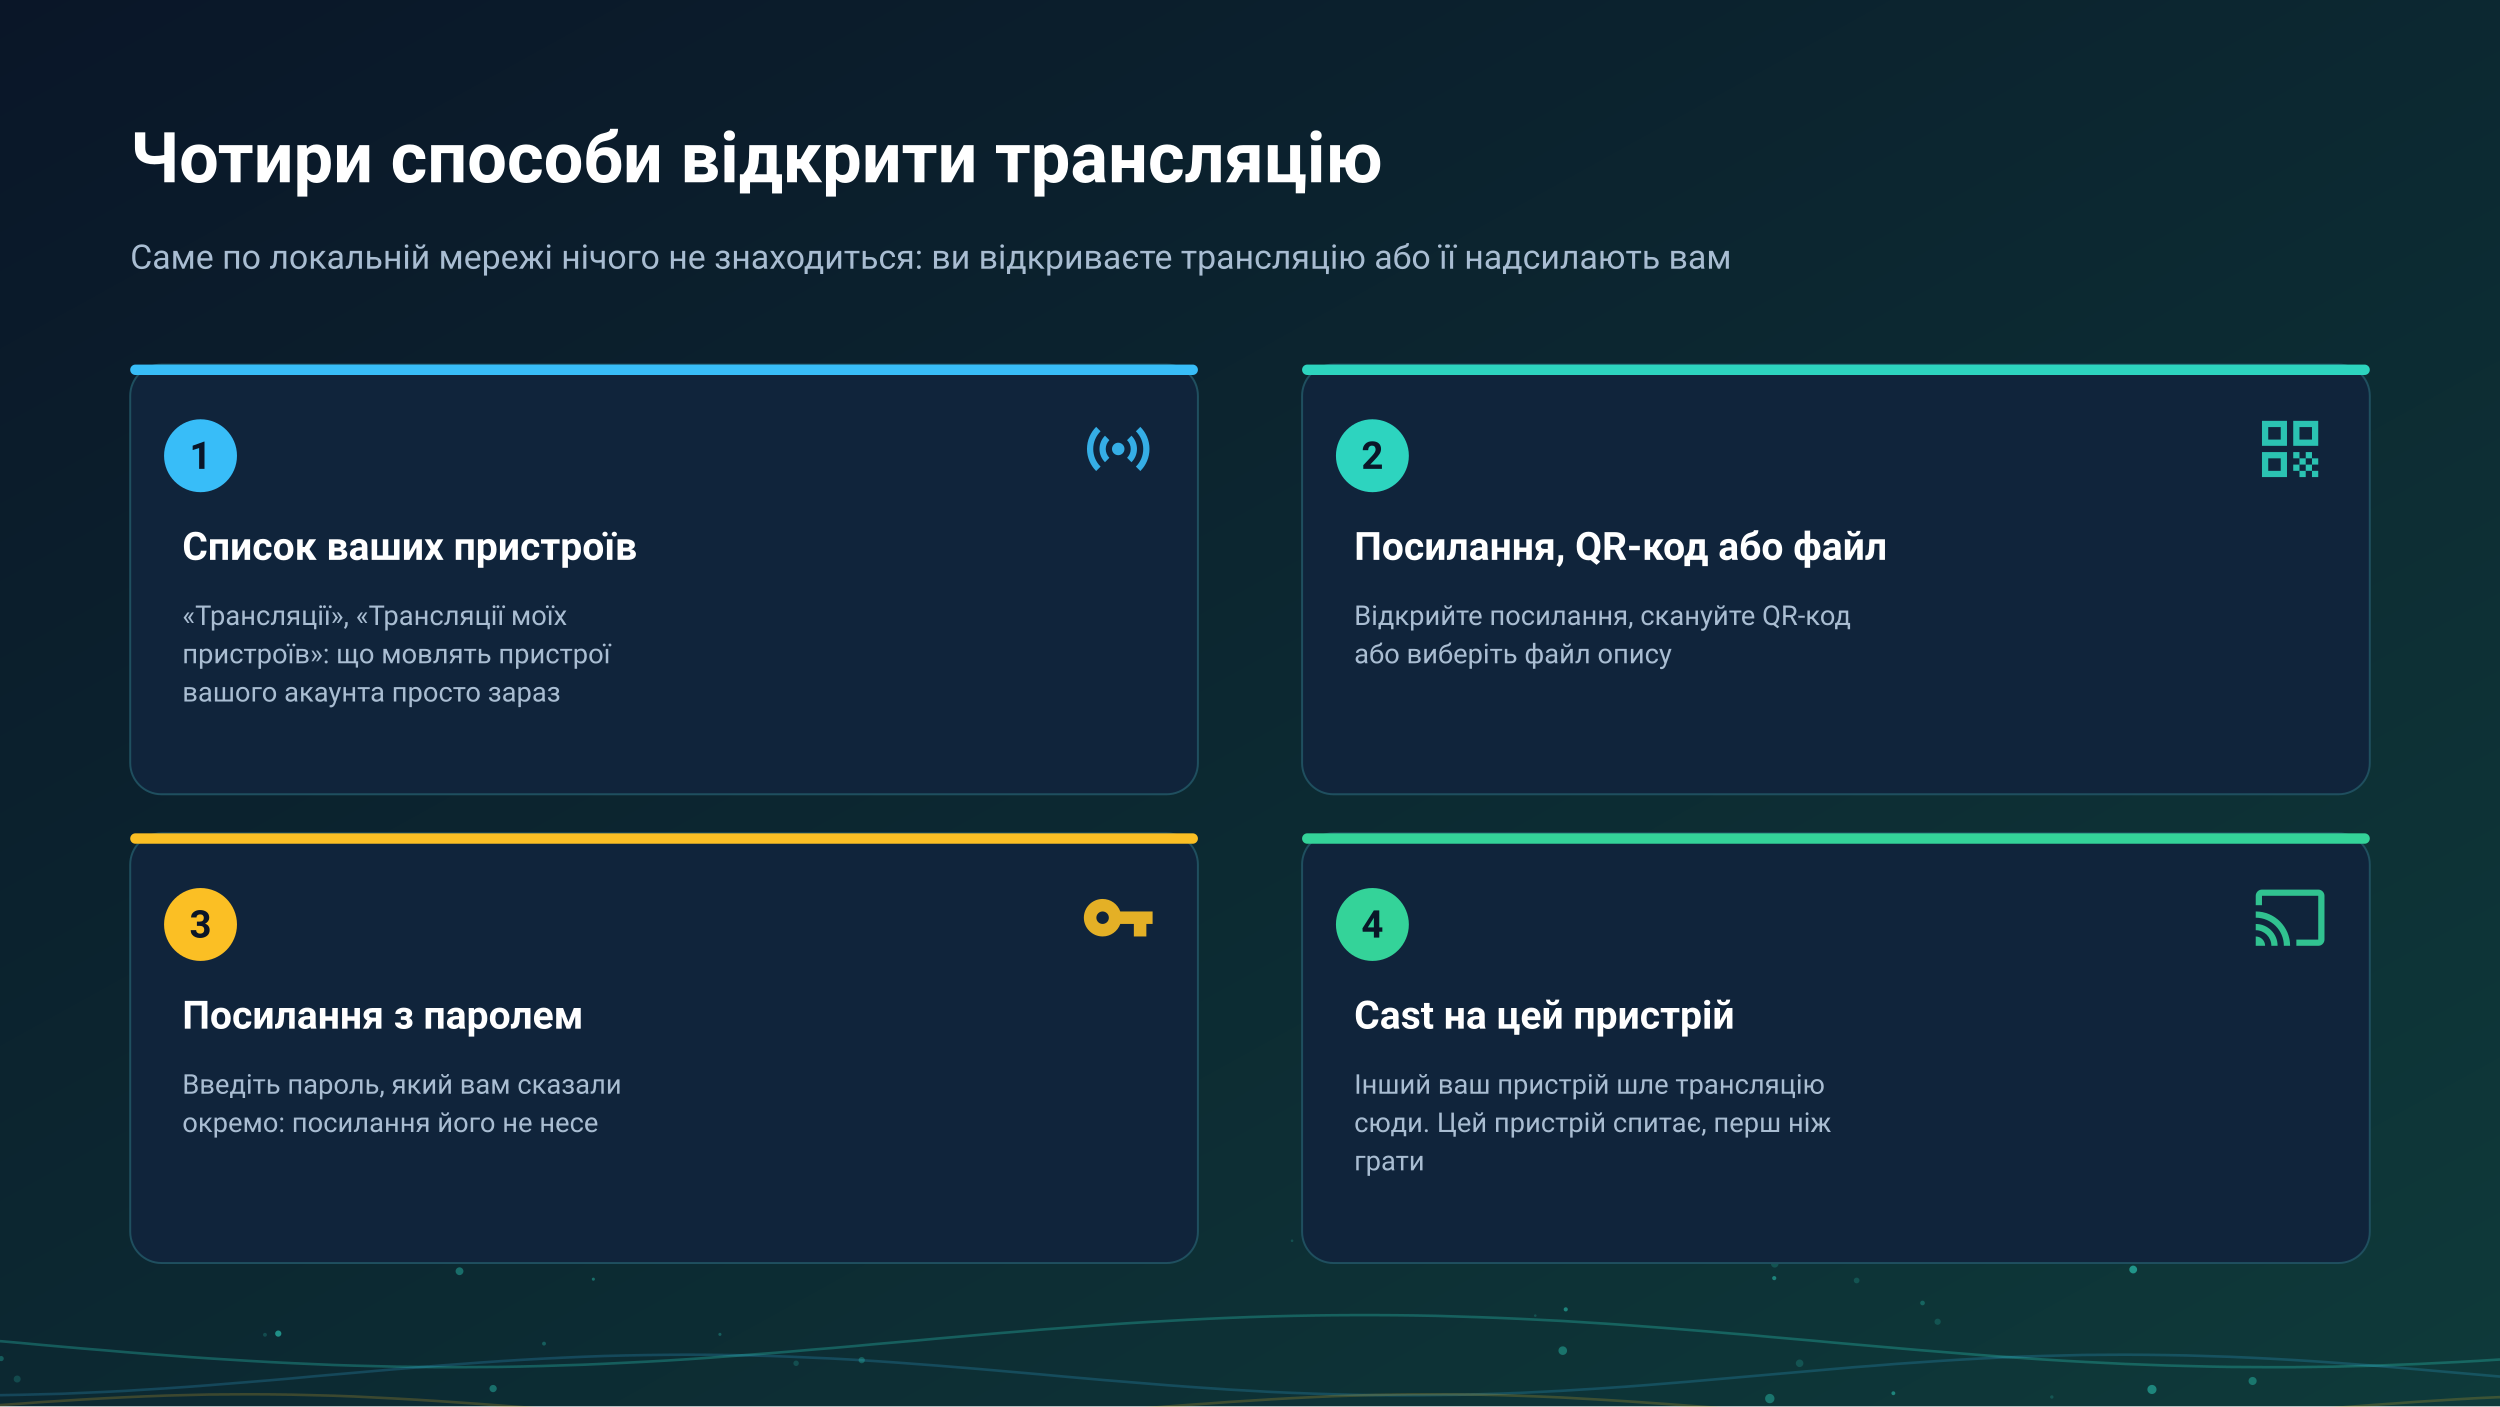
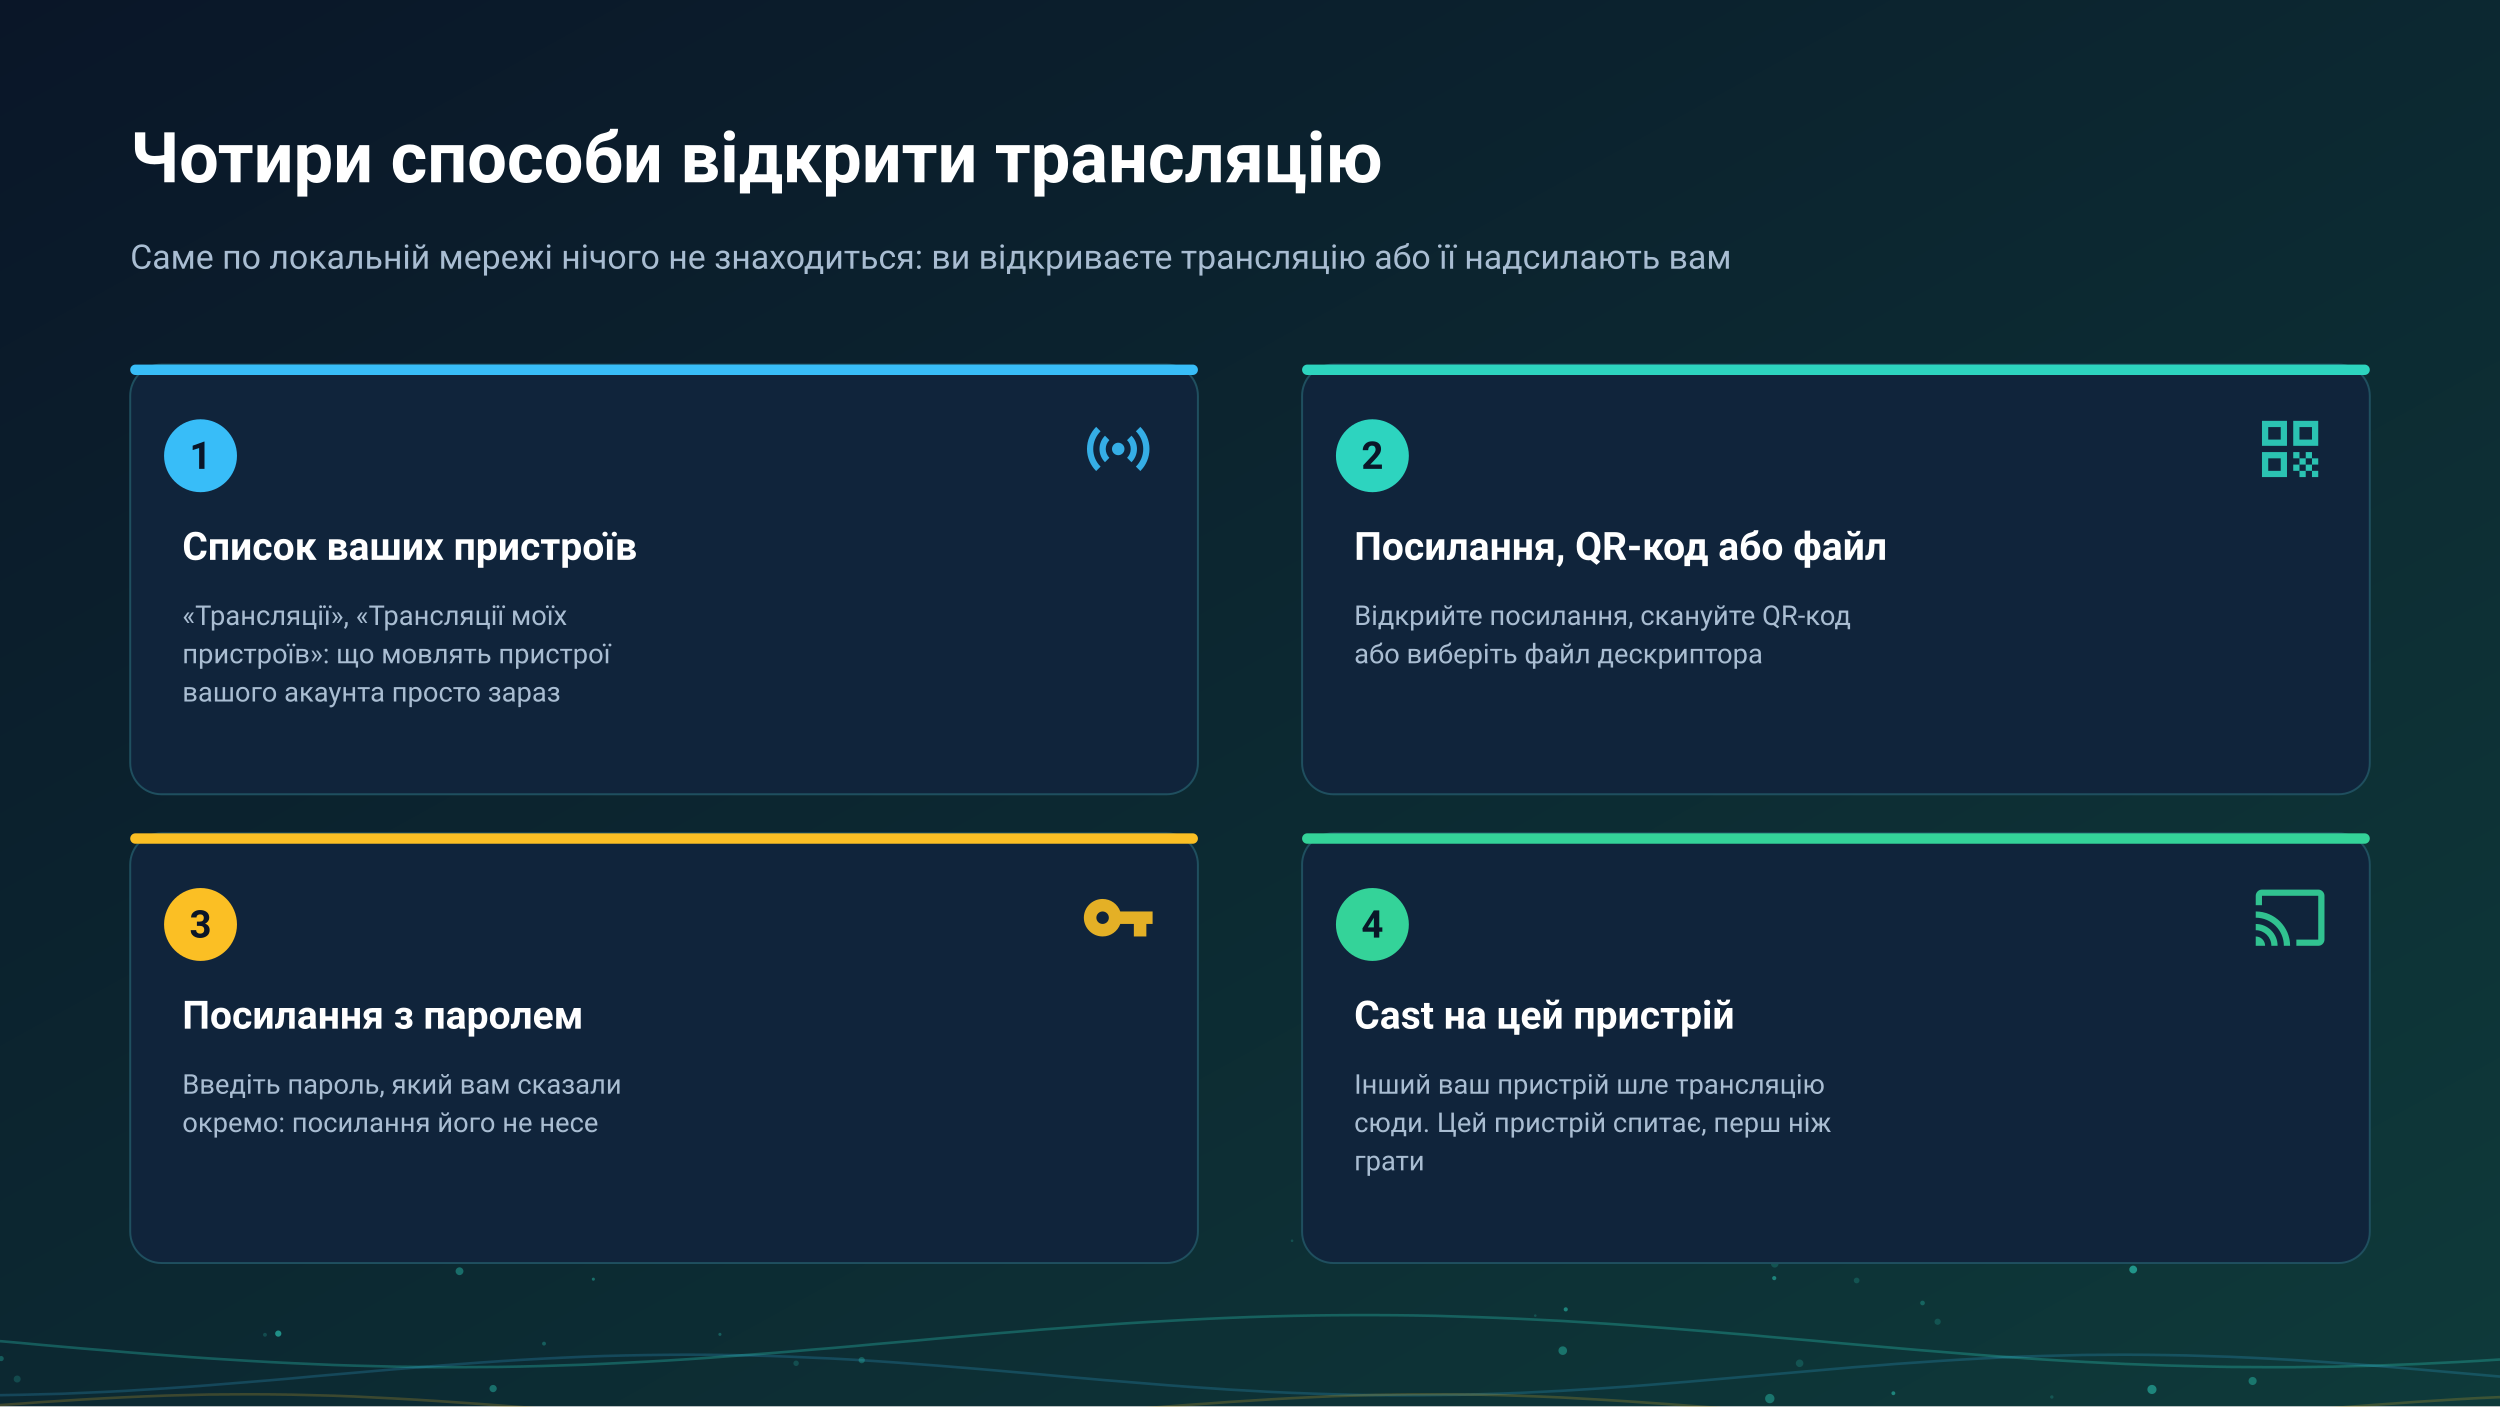
<svg xmlns="http://www.w3.org/2000/svg" viewBox="0 0 1920 1080" width="1920" height="1080" role="img" aria-labelledby="t d" lang="uk">
  <defs>
    <marker id="arr-control" viewBox="0 0 10 10" refX="8.5" refY="5" markerWidth="7" markerHeight="7" orient="auto">
      <path d="M0 0L10 5L0 10z" fill="#38bdf8" />
    </marker>
    <marker id="arr-control-s" viewBox="0 0 10 10" refX="1.5" refY="5" markerWidth="7" markerHeight="7" orient="auto">
      <path d="M10 0L0 5L10 10z" fill="#38bdf8" />
    </marker>
    <marker id="arr-tunnel" viewBox="0 0 10 10" refX="8.5" refY="5" markerWidth="7" markerHeight="7" orient="auto">
      <path d="M0 0L10 5L0 10z" fill="#34d399" />
    </marker>
    <marker id="arr-tunnel-s" viewBox="0 0 10 10" refX="1.5" refY="5" markerWidth="7" markerHeight="7" orient="auto">
      <path d="M10 0L0 5L10 10z" fill="#34d399" />
    </marker>
    <marker id="arr-media" viewBox="0 0 10 10" refX="8.5" refY="5" markerWidth="7" markerHeight="7" orient="auto">
      <path d="M0 0L10 5L0 10z" fill="#fbbf24" />
    </marker>
    <marker id="arr-media-s" viewBox="0 0 10 10" refX="1.5" refY="5" markerWidth="7" markerHeight="7" orient="auto">
      <path d="M10 0L0 5L10 10z" fill="#fbbf24" />
    </marker>
    <marker id="arr-lan" viewBox="0 0 10 10" refX="8.5" refY="5" markerWidth="7" markerHeight="7" orient="auto">
      <path d="M0 0L10 5L0 10z" fill="#c4b5fd" />
    </marker>
    <marker id="arr-lan-s" viewBox="0 0 10 10" refX="1.5" refY="5" markerWidth="7" markerHeight="7" orient="auto">
      <path d="M10 0L0 5L10 10z" fill="#c4b5fd" />
    </marker>
    <marker id="arr-danger" viewBox="0 0 10 10" refX="8.5" refY="5" markerWidth="7" markerHeight="7" orient="auto">
      <path d="M0 0L10 5L0 10z" fill="#fca5a5" />
    </marker>
    <marker id="arr-danger-s" viewBox="0 0 10 10" refX="1.5" refY="5" markerWidth="7" markerHeight="7" orient="auto">
      <path d="M10 0L0 5L10 10z" fill="#fca5a5" />
    </marker>
    <marker id="arr-server" viewBox="0 0 10 10" refX="8.5" refY="5" markerWidth="7" markerHeight="7" orient="auto">
      <path d="M0 0L10 5L0 10z" fill="#2dd4bf" />
    </marker>
    <marker id="arr-server-s" viewBox="0 0 10 10" refX="1.5" refY="5" markerWidth="7" markerHeight="7" orient="auto">
      <path d="M10 0L0 5L10 10z" fill="#2dd4bf" />
    </marker>
    <marker id="arr-muted" viewBox="0 0 10 10" refX="8.5" refY="5" markerWidth="7" markerHeight="7" orient="auto">
      <path d="M0 0L10 5L0 10z" fill="#a9bdd2" />
    </marker>
    <marker id="arr-muted-s" viewBox="0 0 10 10" refX="1.5" refY="5" markerWidth="7" markerHeight="7" orient="auto">
      <path d="M10 0L0 5L10 10z" fill="#a9bdd2" />
    </marker>
    <marker id="arr-text" viewBox="0 0 10 10" refX="8.5" refY="5" markerWidth="7" markerHeight="7" orient="auto">
      <path d="M0 0L10 5L0 10z" fill="#ffffff" />
    </marker>
    <marker id="arr-text-s" viewBox="0 0 10 10" refX="1.5" refY="5" markerWidth="7" markerHeight="7" orient="auto">
      <path d="M10 0L0 5L10 10z" fill="#ffffff" />
    </marker>
    <filter id="soft" x="-20%" y="-20%" width="140%" height="140%">
      <feDropShadow dx="0" dy="4" stdDeviation="8" flood-color="#000" flood-opacity="0.18" />
    </filter>
    <filter id="glow" x="-50%" y="-50%" width="200%" height="200%">
      <feGaussianBlur stdDeviation="14" />
    </filter>
    <linearGradient id="bgGrad" x1="0" y1="0" x2="1" y2="1">
      <stop offset="0" stop-color="#0a1628" />
      <stop offset="1" stop-color="#0e3a3a" />
    </linearGradient>
    <radialGradient id="hub" cx="0.5" cy="0.5" r="0.5">
      <stop offset="0" stop-color="#2dd4bf" stop-opacity="0.55" />
      <stop offset="1" stop-color="#2dd4bf" stop-opacity="0" />
    </radialGradient>
  </defs>
  <rect width="1920" height="1080" fill="url(#bgGrad)" />
  <g aria-hidden="true">
    <polyline points="0 1030 16 1031.4 32 1032.9 48 1034.3 64 1035.7 80 1037 96 1038.4 112 1039.7 128 1040.9 144 1042.1 160 1043.2 176 1044.2 192 1045.2 208 1046.1 224 1046.9 240 1047.6 256 1048.3 272 1048.8 288 1049.2 304 1049.6 320 1049.8 336 1050 352 1050 368 1049.9 384 1049.8 400 1049.5 416 1049.1 432 1048.6 448 1048.1 464 1047.4 480 1046.6 496 1045.8 512 1044.9 528 1043.9 544 1042.8 560 1041.6 576 1040.4 592 1039.2 608 1037.9 624 1036.5 640 1035.2 656 1033.8 672 1032.3 688 1030.9 704 1029.5 720 1028 736 1026.6 752 1025.2 768 1023.8 784 1022.5 800 1021.1 816 1019.9 832 1018.7 848 1017.5 864 1016.4 880 1015.4 896 1014.5 912 1013.6 928 1012.8 944 1012.1 960 1011.5 976 1011 992 1010.6 1008 1010.3 1024 1010.1 1040 1010 1056 1010 1072 1010.1 1088 1010.3 1104 1010.6 1120 1011.1 1136 1011.6 1152 1012.2 1168 1012.9 1184 1013.7 1200 1014.5 1216 1015.5 1232 1016.5 1248 1017.6 1264 1018.8 1280 1020 1296 1021.3 1312 1022.6 1328 1024 1344 1025.3 1360 1026.8 1376 1028.2 1392 1029.6 1408 1031.1 1424 1032.5 1440 1033.9 1456 1035.3 1472 1036.7 1488 1038 1504 1039.3 1520 1040.6 1536 1041.8 1552 1042.9 1568 1044 1584 1045 1600 1045.9 1616 1046.7 1632 1047.5 1648 1048.1 1664 1048.7 1680 1049.1 1696 1049.5 1712 1049.8 1728 1049.9 1744 1050 1760 1050 1776 1049.8 1792 1049.6 1808 1049.2 1824 1048.8 1840 1048.2 1856 1047.6 1872 1046.8 1888 1046 1904 1045.1 1920 1044.1" fill="none" stroke="#2dd4bf" stroke-width="2" opacity="0.3" />
    <polyline points="0 1071.5 16 1071.2 32 1070.8 48 1070.4 64 1069.7 80 1069 96 1068.2 112 1067.2 128 1066.2 144 1065.1 160 1063.9 176 1062.6 192 1061.3 208 1060 224 1058.6 240 1057.1 256 1055.7 272 1054.3 288 1052.9 304 1051.5 320 1050.2 336 1048.9 352 1047.7 368 1046.5 384 1045.4 400 1044.4 416 1043.5 432 1042.7 448 1042 464 1041.4 480 1041 496 1040.7 512 1040.5 528 1040.4 544 1040.5 560 1040.7 576 1041 592 1041.4 608 1042 624 1042.7 640 1043.4 656 1044.3 672 1045.3 688 1046.4 704 1047.6 720 1048.8 736 1050.1 752 1051.4 768 1052.8 784 1054.2 800 1055.6 816 1057.1 832 1058.5 848 1059.9 864 1061.2 880 1062.5 896 1063.8 912 1065 928 1066.1 944 1067.2 960 1068.1 976 1069 992 1069.7 1008 1070.3 1024 1070.8 1040 1071.2 1056 1071.5 1072 1071.6 1088 1071.6 1104 1071.4 1120 1071.2 1136 1070.8 1152 1070.3 1168 1069.7 1184 1068.9 1200 1068.1 1216 1067.1 1232 1066.1 1248 1065 1264 1063.8 1280 1062.5 1296 1061.2 1312 1059.8 1328 1058.4 1344 1057 1360 1055.6 1376 1054.2 1392 1052.8 1408 1051.4 1424 1050 1440 1048.8 1456 1047.5 1472 1046.4 1488 1045.3 1504 1044.3 1520 1043.4 1536 1042.6 1552 1041.9 1568 1041.4 1584 1041 1600 1040.6 1616 1040.5 1632 1040.4 1648 1040.5 1664 1040.7 1680 1041 1696 1041.5 1712 1042 1728 1042.7 1744 1043.5 1760 1044.4 1776 1045.4 1792 1046.5 1808 1047.7 1824 1048.9 1840 1050.2 1856 1051.6 1872 1053 1888 1054.4 1904 1055.8 1920 1057.2" fill="none" stroke="#38bdf8" stroke-width="2" opacity="0.2" />
    <polyline points="0 1079.1 16 1078 32 1076.8 48 1075.8 64 1074.8 80 1073.9 96 1073.1 112 1072.4 128 1071.8 144 1071.4 160 1071 176 1070.9 192 1070.8 208 1070.9 224 1071.1 240 1071.5 256 1071.9 272 1072.5 288 1073.3 304 1074.1 320 1075 336 1076 352 1077.1 368 1078.2 384 1079.4 400 1080.6 416 1081.9 432 1083.1 448 1084.3 464 1085.5 480 1086.7 496 1087.8 512 1088.8 528 1089.7 544 1090.6 560 1091.3 576 1091.9 592 1092.4 608 1092.8 624 1093.1 640 1093.2 656 1093.2 672 1093 688 1092.7 704 1092.3 720 1091.8 736 1091.1 752 1090.3 768 1089.4 784 1088.5 800 1087.4 816 1086.3 832 1085.1 848 1083.9 864 1082.7 880 1081.5 896 1080.2 912 1079 928 1077.9 944 1076.7 960 1075.7 976 1074.7 992 1073.8 1008 1073 1024 1072.3 1040 1071.8 1056 1071.3 1072 1071 1088 1070.8 1104 1070.8 1120 1070.9 1136 1071.1 1152 1071.5 1168 1072 1184 1072.6 1200 1073.3 1216 1074.2 1232 1075.1 1248 1076.1 1264 1077.2 1280 1078.3 1296 1079.5 1312 1080.7 1328 1082 1344 1083.2 1360 1084.4 1376 1085.6 1392 1086.8 1408 1087.8 1424 1088.9 1440 1089.8 1456 1090.6 1472 1091.4 1488 1092 1504 1092.5 1520 1092.9 1536 1093.1 1552 1093.2 1568 1093.2 1584 1093 1600 1092.7 1616 1092.3 1632 1091.7 1648 1091 1664 1090.2 1680 1089.4 1696 1088.4 1712 1087.3 1728 1086.2 1744 1085 1760 1083.8 1776 1082.6 1792 1081.4 1808 1080.1 1824 1078.9 1840 1077.8 1856 1076.6 1872 1075.6 1888 1074.6 1904 1073.7 1920 1073" fill="none" stroke="#fbbf24" stroke-width="2" opacity="0.2" />
    <circle cx="1652.7" cy="1067.1" r="3.5" fill="#2dd4bf" stroke="none" stroke-width="2" opacity="0.5" />
    <circle cx="1756.7" cy="1116.5" r="2.5" fill="#2dd4bf" stroke="none" stroke-width="2" opacity="0.4" />
    <circle cx="1382.1" cy="1047" r="2.9" fill="#2dd4bf" stroke="none" stroke-width="2" opacity="0.2" />
    <circle cx="1454.1" cy="1070" r="1.5" fill="#2dd4bf" stroke="none" stroke-width="2" opacity="0.5" />
    <circle cx="738.3" cy="1097.4" r="3.2" fill="#2dd4bf" stroke="none" stroke-width="2" opacity="0.4" />
    <circle cx="1179.1" cy="1010.4" r="1" fill="#2dd4bf" stroke="none" stroke-width="2" opacity="0.2" />
    <circle cx="552.9" cy="1024.8" r="1.2" fill="#2dd4bf" stroke="none" stroke-width="2" opacity="0.3" />
    <circle cx="391.9" cy="1140.9" r="2" fill="#2dd4bf" stroke="none" stroke-width="2" opacity="0.2" />
    <circle cx="1363" cy="970.6" r="2.9" fill="#2dd4bf" stroke="none" stroke-width="2" opacity="0.2" />
    <circle cx="0.9" cy="1043.4" r="2" fill="#2dd4bf" stroke="none" stroke-width="2" opacity="0.3" />
    <circle cx="213.7" cy="1024.2" r="2.4" fill="#2dd4bf" stroke="none" stroke-width="2" opacity="0.6" />
    <circle cx="135.4" cy="957.3" r="2" fill="#2dd4bf" stroke="none" stroke-width="2" opacity="0.4" />
    <circle cx="1407.3" cy="943.2" r="1.3" fill="#2dd4bf" stroke="none" stroke-width="2" opacity="0.3" />
    <circle cx="1882.3" cy="1096.3" r="2" fill="#2dd4bf" stroke="none" stroke-width="2" opacity="0.4" />
    <circle cx="1098.1" cy="1123.3" r="2.4" fill="#2dd4bf" stroke="none" stroke-width="2" opacity="0.4" />
    <circle cx="1362.6" cy="981.6" r="1.6" fill="#2dd4bf" stroke="none" stroke-width="2" opacity="0.5" />
    <circle cx="161.3" cy="1089.3" r="2.1" fill="#2dd4bf" stroke="none" stroke-width="2" opacity="0.4" />
    <circle cx="1638.3" cy="975" r="3" fill="#2dd4bf" stroke="none" stroke-width="2" opacity="0.6" />
    <circle cx="661.8" cy="1044.6" r="2.4" fill="#2dd4bf" stroke="none" stroke-width="2" opacity="0.3" />
    <circle cx="1475" cy="951.8" r="1.2" fill="#2dd4bf" stroke="none" stroke-width="2" opacity="0.2" />
    <circle cx="13.2" cy="1059.1" r="2.7" fill="#2dd4bf" stroke="none" stroke-width="2" opacity="0.2" />
    <circle cx="1547.7" cy="1155.4" r="1.1" fill="#2dd4bf" stroke="none" stroke-width="2" opacity="0.6" />
    <circle cx="1425.9" cy="983.4" r="2.2" fill="#2dd4bf" stroke="none" stroke-width="2" opacity="0.2" />
    <circle cx="1764.8" cy="1125" r="2.7" fill="#2dd4bf" stroke="none" stroke-width="2" opacity="0.6" />
    <circle cx="258.7" cy="1104" r="3.3" fill="#2dd4bf" stroke="none" stroke-width="2" opacity="0.3" />
    <circle cx="1222.9" cy="1107.2" r="2.8" fill="#2dd4bf" stroke="none" stroke-width="2" opacity="0.4" />
    <circle cx="455.7" cy="982.4" r="1.2" fill="#2dd4bf" stroke="none" stroke-width="2" opacity="0.4" />
    <circle cx="352.9" cy="976.3" r="3" fill="#2dd4bf" stroke="none" stroke-width="2" opacity="0.4" />
    <circle cx="1488.1" cy="1015.1" r="2.4" fill="#2dd4bf" stroke="none" stroke-width="2" opacity="0.2" />
    <circle cx="992.3" cy="952.9" r="1" fill="#2dd4bf" stroke="none" stroke-width="2" opacity="0.2" />
    <circle cx="1200.2" cy="1037.3" r="3.3" fill="#2dd4bf" stroke="none" stroke-width="2" opacity="0.4" />
    <circle cx="1359.2" cy="1074.1" r="3.6" fill="#2dd4bf" stroke="none" stroke-width="2" opacity="0.4" />
    <circle cx="1575.8" cy="1072.9" r="1.3" fill="#2dd4bf" stroke="none" stroke-width="2" opacity="0.2" />
    <circle cx="355.4" cy="1086.6" r="2.5" fill="#2dd4bf" stroke="none" stroke-width="2" opacity="0.3" />
    <circle cx="1619.5" cy="961.6" r="3.5" fill="#2dd4bf" stroke="none" stroke-width="2" opacity="0.4" />
    <circle cx="1730" cy="1060.6" r="3.1" fill="#2dd4bf" stroke="none" stroke-width="2" opacity="0.4" />
    <circle cx="815.1" cy="1145.2" r="2" fill="#2dd4bf" stroke="none" stroke-width="2" opacity="0.4" />
    <circle cx="611.4" cy="1047" r="2.1" fill="#2dd4bf" stroke="none" stroke-width="2" opacity="0.2" />
    <circle cx="1430" cy="1108" r="3" fill="#2dd4bf" stroke="none" stroke-width="2" opacity="0.2" />
    <circle cx="1698" cy="949.2" r="3.3" fill="#2dd4bf" stroke="none" stroke-width="2" opacity="0.4" />
    <circle cx="378.7" cy="1066.4" r="2.8" fill="#2dd4bf" stroke="none" stroke-width="2" opacity="0.4" />
    <circle cx="131.7" cy="1104.9" r="1.9" fill="#2dd4bf" stroke="none" stroke-width="2" opacity="0.2" />
    <circle cx="1476.5" cy="1000.7" r="1.8" fill="#2dd4bf" stroke="none" stroke-width="2" opacity="0.3" />
    <circle cx="203.5" cy="1025.1" r="1.5" fill="#2dd4bf" stroke="none" stroke-width="2" opacity="0.2" />
    <circle cx="1202.5" cy="1005.6" r="1.6" fill="#2dd4bf" stroke="none" stroke-width="2" opacity="0.5" />
    <circle cx="417.8" cy="1031.9" r="1.5" fill="#2dd4bf" stroke="none" stroke-width="2" opacity="0.3" />
  </g>
  <text x="100" y="140" font-family="'Segoe UI', Roboto, 'Noto Sans', 'Helvetica Neue', Arial, sans-serif" font-size="54" font-weight="700" fill="#ffffff" text-anchor="start">
    <tspan x="100" dy="0">Чотири способи відкрити трансляцію</tspan>
  </text>
  <text x="100" y="206.4" font-family="'Segoe UI', Roboto, 'Noto Sans', 'Helvetica Neue', Arial, sans-serif" font-size="26" font-weight="400" fill="#a9bdd2" text-anchor="start">
    <tspan x="100" dy="0">Саме по локальній мережі нічого не знаходиться: ви відкриваєте трансляцію або її надсилають вам</tspan>
  </text>
  <rect x="100" y="280" width="820" height="330" rx="24" fill="#10243b" stroke="#1f4f5f" stroke-width="1.5" />
  <rect x="100" y="280" width="820" height="8" rx="4" fill="#38bdf8" stroke="none" stroke-width="1.5" />
  <circle cx="154" cy="350" r="28" fill="#38bdf8" stroke="none" stroke-width="2" />
  <text x="154" y="360.1" font-family="'Segoe UI', Roboto, 'Noto Sans', 'Helvetica Neue', Arial, sans-serif" font-size="29.4" font-weight="700" fill="#0a1628" text-anchor="middle">
    <tspan x="154" dy="0">1</tspan>
  </text>
  <g transform="translate(830 316) scale(2.4)" opacity="0.9">
    <path d="M7.76 16.24C6.67 15.16 6 13.66 6 12s.67-3.16 1.76-4.24l1.42 1.42C8.45 9.9 8 10.9 8 12c0 1.1.45 2.1 1.17 2.83l-1.41 1.41zm8.48 0C17.33 15.16 18 13.66 18 12s-.67-3.16-1.76-4.24l-1.42 1.42C15.55 9.9 16 10.9 16 12c0 1.1-.45 2.1-1.17 2.83l1.41 1.41zM12 10c-1.1 0-2 .9-2 2s.9 2 2 2 2-.9 2-2-.9-2-2-2zm8 2c0 2.21-.9 4.21-2.35 5.65l1.42 1.42C20.88 17.26 22 14.76 22 12s-1.12-5.26-2.93-7.070l-1.42 1.42C19.1 7.79 20 9.79 20 12zM6.35 6.35L4.93 4.93C3.12 6.74 2 9.24 2 12s1.12 5.26 2.93 7.07l1.42-1.42C4.9 16.21 4 14.21 4 12s.9-4.21 2.35-5.65z" fill="#38bdf8" />
  </g>
  <text x="140" y="430" font-family="'Segoe UI', Roboto, 'Noto Sans', 'Helvetica Neue', Arial, sans-serif" font-size="30" font-weight="700" fill="#ffffff" text-anchor="start">
    <tspan x="140" dy="0">Список ваших пристроїв</tspan>
  </text>
  <text x="140" y="480" font-family="'Segoe UI', Roboto, 'Noto Sans', 'Helvetica Neue', Arial, sans-serif" font-size="21" font-weight="400" fill="#a9bdd2" text-anchor="start">
    <tspan x="140" dy="0">«Трансляції», «Трансляції моїх</tspan>
    <tspan x="140" dy="29.4">пристроїв»: що мовлять пристрої</tspan>
    <tspan x="140" dy="29.4">вашого акаунта просто зараз</tspan>
  </text>
  <rect x="1000" y="280" width="820" height="330" rx="24" fill="#10243b" stroke="#1f4f5f" stroke-width="1.5" />
  <rect x="1000" y="280" width="820" height="8" rx="4" fill="#2dd4bf" stroke="none" stroke-width="1.5" />
  <circle cx="1054" cy="350" r="28" fill="#2dd4bf" stroke="none" stroke-width="2" />
  <text x="1054" y="360.1" font-family="'Segoe UI', Roboto, 'Noto Sans', 'Helvetica Neue', Arial, sans-serif" font-size="29.4" font-weight="700" fill="#0a1628" text-anchor="middle">
    <tspan x="1054" dy="0">2</tspan>
  </text>
  <g transform="translate(1730 316) scale(2.4)" opacity="0.9">
    <path d="M3 11h8V3H3v8zm2-6h4v4H5V5zm-2 16h8v-8H3v8zm2-6h4v4H5v-4zM13 3v8h8V3h-8zm6 6h-4V5h4v4zm0 10h2v2h-2zm-6-6h2v2h-2zm2 2h2v2h-2zm-2 2h2v2h-2zm2 2h2v2h-2zm2-2h2v2h-2zm0-4h2v2h-2zm2 2h2v2h-2z" fill="#2dd4bf" />
  </g>
  <text x="1040" y="430" font-family="'Segoe UI', Roboto, 'Noto Sans', 'Helvetica Neue', Arial, sans-serif" font-size="30" font-weight="700" fill="#ffffff" text-anchor="start">
    <tspan x="1040" dy="0">Посилання, QR-код або файл</tspan>
  </text>
  <text x="1040" y="480" font-family="'Segoe UI', Roboto, 'Noto Sans', 'Helvetica Neue', Arial, sans-serif" font-size="21" font-weight="400" fill="#a9bdd2" text-anchor="start">
    <tspan x="1040" dy="0">Відкрийте посилання, скануйте QR-код</tspan>
-     <tspan x="1040" dy="29.4">або виберіть файл опису</tspan>
+     <tspan x="1040" dy="29.4">або виберіть файл дескриптора</tspan>
  </text>
  <rect x="100" y="640" width="820" height="330" rx="24" fill="#10243b" stroke="#1f4f5f" stroke-width="1.5" />
  <rect x="100" y="640" width="820" height="8" rx="4" fill="#fbbf24" stroke="none" stroke-width="1.5" />
  <circle cx="154" cy="710" r="28" fill="#fbbf24" stroke="none" stroke-width="2" />
  <text x="154" y="720.1" font-family="'Segoe UI', Roboto, 'Noto Sans', 'Helvetica Neue', Arial, sans-serif" font-size="29.4" font-weight="700" fill="#0a1628" text-anchor="middle">
    <tspan x="154" dy="0">3</tspan>
  </text>
  <g transform="translate(830 676) scale(2.4)" opacity="0.9">
    <path d="M12.65 10C11.83 7.67 9.61 6 7 6c-3.31 0-6 2.69-6 6s2.690 6 6 6c2.61 0 4.83-1.67 5.65-4H17v4h4v-4h2v-4H12.65zM7 14c-1.1 0-2-.9-2-2s.9-2 2-2 2 .9 2 2-.9 2-2 2z" fill="#fbbf24" />
  </g>
  <text x="140" y="790" font-family="'Segoe UI', Roboto, 'Noto Sans', 'Helvetica Neue', Arial, sans-serif" font-size="30" font-weight="700" fill="#ffffff" text-anchor="start">
    <tspan x="140" dy="0">Посилання з паролем</tspan>
  </text>
  <text x="140" y="840" font-family="'Segoe UI', Roboto, 'Noto Sans', 'Helvetica Neue', Arial, sans-serif" font-size="21" font-weight="400" fill="#a9bdd2" text-anchor="start">
    <tspan x="140" dy="0">Введіть пароль, який вам сказали</tspan>
    <tspan x="140" dy="29.4">окремо: посилання його не несе</tspan>
  </text>
  <rect x="1000" y="640" width="820" height="330" rx="24" fill="#10243b" stroke="#1f4f5f" stroke-width="1.5" />
  <rect x="1000" y="640" width="820" height="8" rx="4" fill="#34d399" stroke="none" stroke-width="1.5" />
  <circle cx="1054" cy="710" r="28" fill="#34d399" stroke="none" stroke-width="2" />
  <text x="1054" y="720.1" font-family="'Segoe UI', Roboto, 'Noto Sans', 'Helvetica Neue', Arial, sans-serif" font-size="29.4" font-weight="700" fill="#0a1628" text-anchor="middle">
    <tspan x="1054" dy="0">4</tspan>
  </text>
  <g transform="translate(1730 676) scale(2.4)" opacity="0.9">
    <path d="M21 3H3c-1.1 0-2 .9-2 2v3h2V5h18v14h-7v2h7c1.1 0 2-.9 2-2V5c0-1.1-.9-2-2-2zM1 18v3h3c0-1.66-1.34-3-3-3zm0-4v2c2.76 0 5 2.24 5 5h2c0-3.87-3.13-7-7-7zm0-4v2c4.97 0 9 4.03 9 9h2c0-6.08-4.93-11-11-11z" fill="#34d399" />
  </g>
  <text x="1040" y="790" font-family="'Segoe UI', Roboto, 'Noto Sans', 'Helvetica Neue', Arial, sans-serif" font-size="30" font-weight="700" fill="#ffffff" text-anchor="start">
    <tspan x="1040" dy="0">Cast на цей пристрій</tspan>
  </text>
  <text x="1040" y="840" font-family="'Segoe UI', Roboto, 'Noto Sans', 'Helvetica Neue', Arial, sans-serif" font-size="21" font-weight="400" fill="#a9bdd2" text-anchor="start">
    <tspan x="1040" dy="0">Інший ваш пристрій шле трансляцію</tspan>
    <tspan x="1040" dy="29.4">сюди. Цей пристрій спитає, перш ніж</tspan>
    <tspan x="1040" dy="29.4">грати</tspan>
  </text>
</svg>
